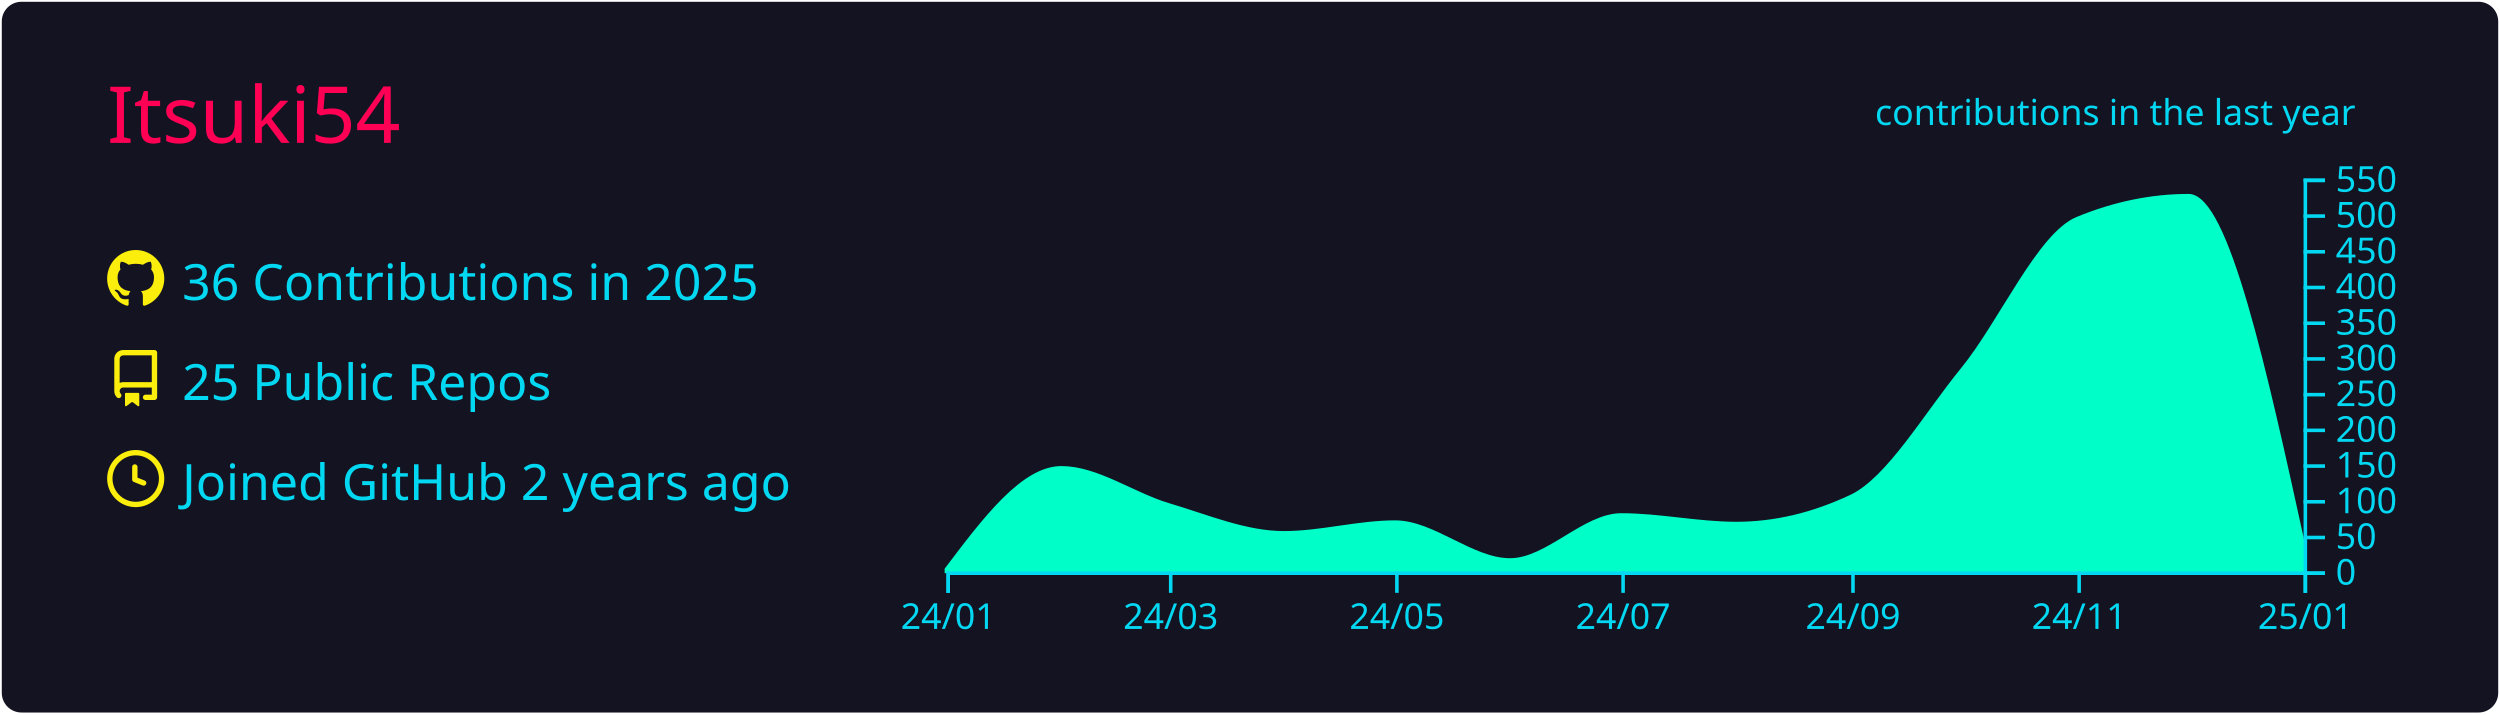
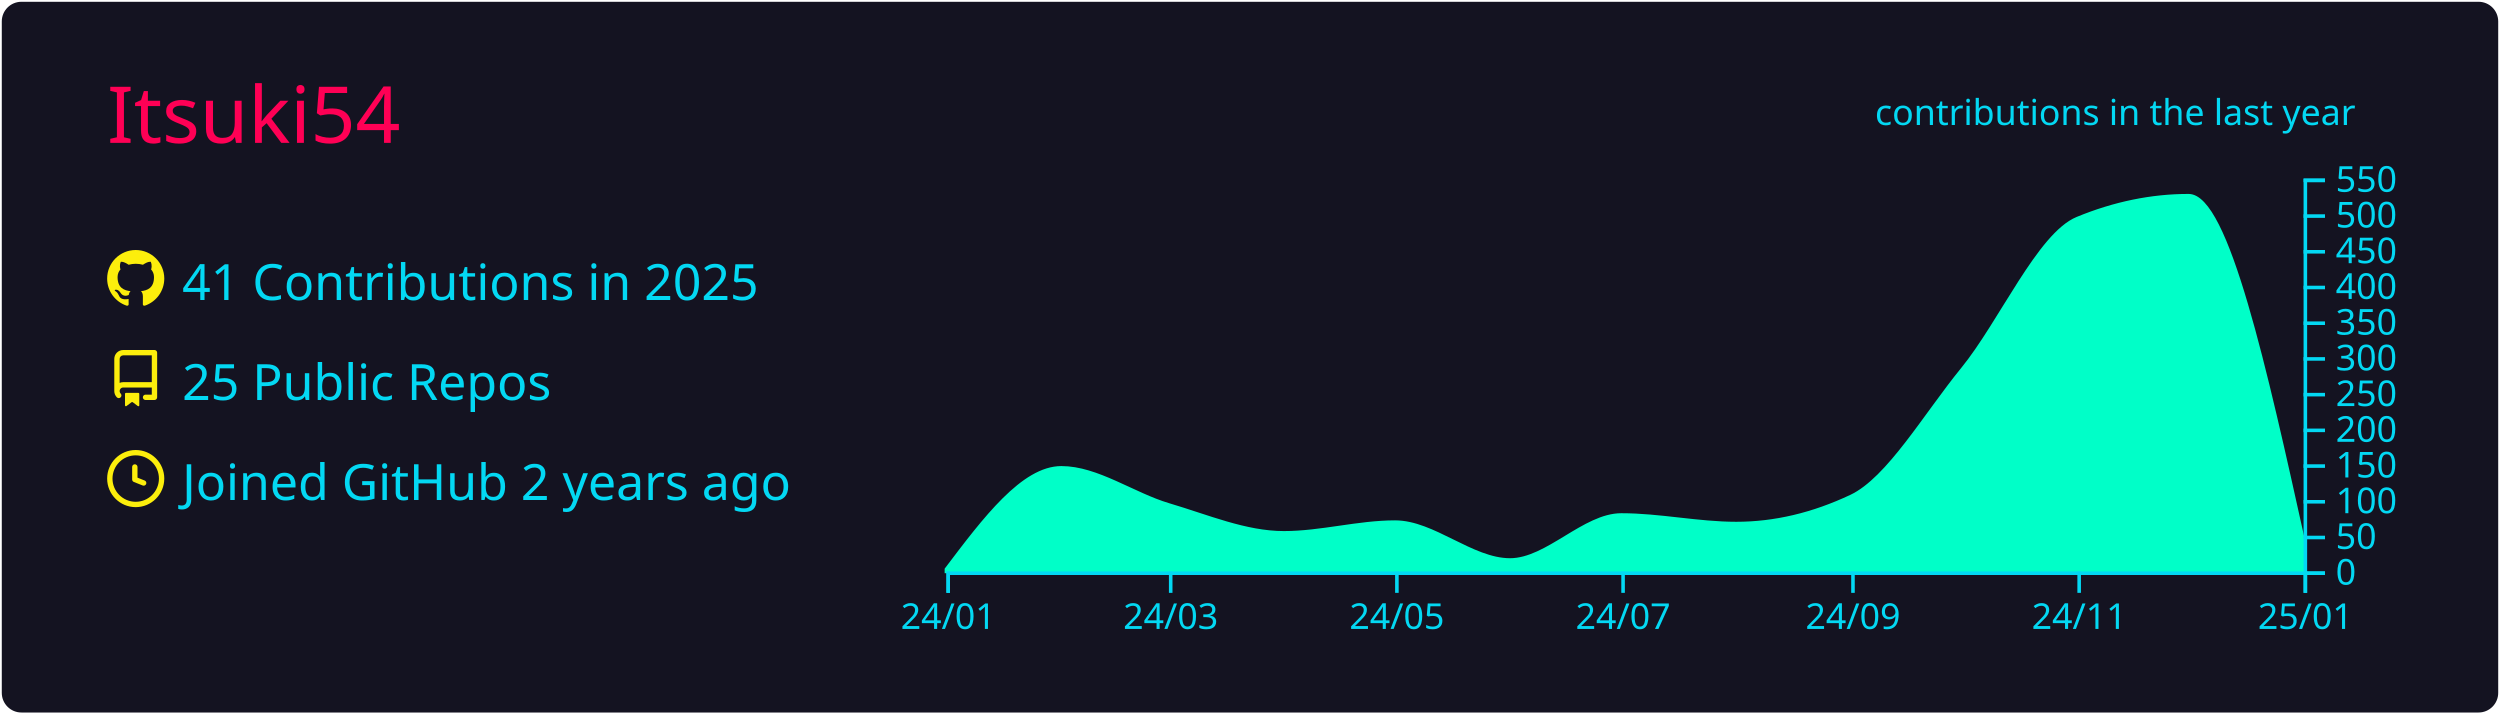
<svg xmlns="http://www.w3.org/2000/svg" width="700" height="200" viewBox="0 0 700 200">
  <style>* {
          font-family: 'Segoe UI', Ubuntu, "Helvetica Neue", Sans-Serif
        }</style>
  <rect x="1" y="1" rx="5" ry="5" height="99%" width="99.714%" stroke="#141321" stroke-width="1" fill="#141321" stroke-opacity="1" />
  <text x="30" y="40" style="font-size: 22px; fill: #ff0055;">Itsuki54</text>
  <g transform="translate(0,40)">
    <g transform="translate(30,30)">
      <g transform="translate(0,0)" width="14" height="14" fill="#fcee0c">
        <path fill-rule="evenodd" d="M8 0C3.58 0 0 3.58 0 8c0 3.54 2.29 6.53 5.47 7.59.4.07.55-.17.55-.38 0-.19-.01-.82-.01-1.49-2.01.37-2.53-.49-2.69-.94-.09-.23-.48-.94-.82-1.13-.28-.15-.68-.52-.01-.53.63-.01 1.08.58 1.23.82.72 1.21 1.87.87 2.33.66.07-.52.28-.87.51-1.07-1.78-.2-3.64-.89-3.64-3.95 0-.87.31-1.59.82-2.15-.08-.2-.36-1.02.08-2.12 0 0 .67-.21 2.2.82.64-.18 1.32-.27 2-.27.68 0 1.36.09 2 .27 1.53-1.04 2.2-.82 2.2-.82.44 1.1.16 1.92.08 2.12.51.56.82 1.27.82 2.15 0 3.07-1.87 3.75-3.65 3.95.29.25.54.73.54 1.48 0 1.07-.01 1.93-.01 2.2 0 .21.15.46.55.38A8.013 8.013 0 0016 8c0-4.42-3.58-8-8-8z" />
      </g>
      <g transform="translate(0,28)" width="14" height="14" fill="#fcee0c">
        <path fill-rule="evenodd" d="M2 2.5A2.5 2.5 0 014.5 0h8.75a.75.75 0 01.75.75v12.5a.75.75 0 01-.75.75h-2.5a.75.75 0 110-1.5h1.75v-2h-8a1 1 0 00-.714 1.7.75.75 0 01-1.072 1.05A2.495 2.495 0 012 11.5v-9zm10.5-1V9h-8c-.356 0-.694.074-1 .208V2.5a1 1 0 011-1h8zM5 12.25v3.25a.25.25 0 00.4.2l1.45-1.087a.25.25 0 01.3 0L8.6 15.7a.25.25 0 00.4-.2v-3.25a.25.25 0 00-.25-.25h-3.5a.25.25 0 00-.25.25z" />
      </g>
      <g transform="translate(0,56)" width="14" height="14" fill="#fcee0c">
        <path fill-rule="evenodd" d="M1.5 8a6.5 6.5 0 1113 0 6.5 6.5 0 01-13 0zM8 0a8 8 0 100 16A8 8 0 008 0zm.5 4.75a.75.75 0 00-1.5 0v3.5a.75.75 0 00.471.696l2.5 1a.75.75 0 00.557-1.392L8.5 7.742V4.75z" />
      </g>
-       <text x="21" y="14" style="fill: #03d8f3; font-size: 14px;">36 Contributions in 2025</text>
+       <text x="21" y="14" style="fill: #03d8f3; font-size: 14px;">41 Contributions in 2025</text>
      <text x="21" y="42" style="fill: #03d8f3; font-size: 14px;">25 Public Repos</text>
      <text x="21" y="70" style="fill: #03d8f3; font-size: 14px;">Joined GitHub 2 years ago</text>
    </g>
    <g color="#00ffc8" transform="translate(295,10)">
-       <path transform="translate(-30,0)" stroke="#00ffc8" fill="#00ffc8" opacity="1" d="M0,109.4C10.729,95.2,21.457,81,32.186,81C42.222,81,52.259,88.433,62.295,91.4C73.024,94.571,83.752,99.2,94.481,99.2C104.863,99.2,115.246,96.2,125.628,96.2C136.357,96.2,147.086,106.8,157.814,106.8C168.197,106.8,178.579,94.2,188.962,94.2C199.69,94.2,210.419,96.6,221.148,96.6C231.876,96.6,242.605,94.067,253.333,89C263.716,84.097,274.098,66.125,284.481,53.4C295.209,40.25,305.938,15.609,316.667,11.2C327.049,6.933,337.432,4.8,347.814,4.8C358.543,4.8,369.271,53.8,380,102.8L380,110C369.271,110,358.543,110,347.814,110C337.432,110,327.049,110,316.667,110C305.938,110,295.209,110,284.481,110C274.098,110,263.716,110,253.333,110C242.605,110,231.876,110,221.148,110C210.419,110,199.69,110,188.962,110C178.579,110,168.197,110,157.814,110C147.086,110,136.357,110,125.628,110C115.246,110,104.863,110,94.481,110C83.752,110,73.024,110,62.295,110C52.259,110,42.222,110,32.186,110C21.457,110,10.729,110,0,110Z" />
+       <path transform="translate(-30,0)" stroke="#00ffc8" fill="#00ffc8" opacity="1" d="M0,109.4C10.729,95.2,21.457,81,32.186,81C42.222,81,52.259,88.433,62.295,91.4C73.024,94.571,83.752,99.2,94.481,99.2C104.863,99.2,115.246,96.2,125.628,96.2C136.357,96.2,147.086,106.8,157.814,106.8C168.197,106.8,178.579,94.2,188.962,94.2C199.69,94.2,210.419,96.6,221.148,96.6C231.876,96.6,242.605,94.067,253.333,89C263.716,84.097,274.098,66.125,284.481,53.4C295.209,40.25,305.938,15.609,316.667,11.2C327.049,6.933,337.432,4.8,347.814,4.8C358.543,4.8,369.271,53.3,380,101.8L380,110C369.271,110,358.543,110,347.814,110C337.432,110,327.049,110,316.667,110C305.938,110,295.209,110,284.481,110C274.098,110,263.716,110,253.333,110C242.605,110,231.876,110,221.148,110C210.419,110,199.69,110,188.962,110C178.579,110,168.197,110,157.814,110C147.086,110,136.357,110,125.628,110C115.246,110,104.863,110,94.481,110C83.752,110,73.024,110,62.295,110C52.259,110,42.222,110,32.186,110C21.457,110,10.729,110,0,110Z" />
      <g color="#03d8f3" transform="translate(-30,110)" fill="none" font-size="10" font-family="sans-serif" text-anchor="middle">
        <path class="domain" stroke="currentColor" d="M0.5,6V0.5H380.5V6" />
        <g class="tick" opacity="1" transform="translate(0.5,0)">
          <line stroke="currentColor" y2="6" />
          <text fill="currentColor" y="9" dy="0.71em">24/01</text>
        </g>
        <g class="tick" opacity="1" transform="translate(62.79508,0)">
          <line stroke="currentColor" y2="6" />
          <text fill="currentColor" y="9" dy="0.71em">24/03</text>
        </g>
        <g class="tick" opacity="1" transform="translate(126.1284,0)">
          <line stroke="currentColor" y2="6" />
          <text fill="currentColor" y="9" dy="0.71em">24/05</text>
        </g>
        <g class="tick" opacity="1" transform="translate(189.4617,0)">
          <line stroke="currentColor" y2="6" />
          <text fill="currentColor" y="9" dy="0.71em">24/07</text>
        </g>
        <g class="tick" opacity="1" transform="translate(253.8333,0)">
          <line stroke="currentColor" y2="6" />
          <text fill="currentColor" y="9" dy="0.71em">24/09</text>
        </g>
        <g class="tick" opacity="1" transform="translate(317.1667,0)">
          <line stroke="currentColor" y2="6" />
          <text fill="currentColor" y="9" dy="0.71em">24/11</text>
        </g>
        <g class="tick" opacity="1" transform="translate(380.5,0)">
          <line stroke="currentColor" y2="6" />
          <text fill="currentColor" y="9" dy="0.71em">25/01</text>
        </g>
      </g>
      <g color="#03d8f3" transform="translate(350,0)" fill="none" font-size="10" font-family="sans-serif" text-anchor="start">
        <path class="domain" stroke="currentColor" d="M6,110.5H0.5V0.5H6" />
        <g class="tick" opacity="1" transform="translate(0,110.5)">
          <line stroke="currentColor" x2="6" />
          <text fill="currentColor" x="9" dy="0.32em">0</text>
        </g>
        <g class="tick" opacity="1" transform="translate(0,100.5)">
          <line stroke="currentColor" x2="6" />
          <text fill="currentColor" x="9" dy="0.32em">50</text>
        </g>
        <g class="tick" opacity="1" transform="translate(0,90.5)">
          <line stroke="currentColor" x2="6" />
          <text fill="currentColor" x="9" dy="0.32em">100</text>
        </g>
        <g class="tick" opacity="1" transform="translate(0,80.5)">
          <line stroke="currentColor" x2="6" />
          <text fill="currentColor" x="9" dy="0.32em">150</text>
        </g>
        <g class="tick" opacity="1" transform="translate(0,70.5)">
          <line stroke="currentColor" x2="6" />
          <text fill="currentColor" x="9" dy="0.32em">200</text>
        </g>
        <g class="tick" opacity="1" transform="translate(0,60.5)">
          <line stroke="currentColor" x2="6" />
          <text fill="currentColor" x="9" dy="0.32em">250</text>
        </g>
        <g class="tick" opacity="1" transform="translate(0,50.5)">
          <line stroke="currentColor" x2="6" />
          <text fill="currentColor" x="9" dy="0.32em">300</text>
        </g>
        <g class="tick" opacity="1" transform="translate(0,40.5)">
          <line stroke="currentColor" x2="6" />
          <text fill="currentColor" x="9" dy="0.32em">350</text>
        </g>
        <g class="tick" opacity="1" transform="translate(0,30.5)">
          <line stroke="currentColor" x2="6" />
          <text fill="currentColor" x="9" dy="0.32em">400</text>
        </g>
        <g class="tick" opacity="1" transform="translate(0,20.5)">
          <line stroke="currentColor" x2="6" />
          <text fill="currentColor" x="9" dy="0.32em">450</text>
        </g>
        <g class="tick" opacity="1" transform="translate(0,10.5)">
          <line stroke="currentColor" x2="6" />
          <text fill="currentColor" x="9" dy="0.32em">500</text>
        </g>
        <g class="tick" opacity="1" transform="translate(0,0.5)">
          <line stroke="currentColor" x2="6" />
          <text fill="currentColor" x="9" dy="0.32em">550</text>
        </g>
      </g>
      <g>
        <text y="-15" x="230" style="fill: #03d8f3; font-size: 10px;">contributions in the last year</text>
      </g>
    </g>
  </g>
</svg>
